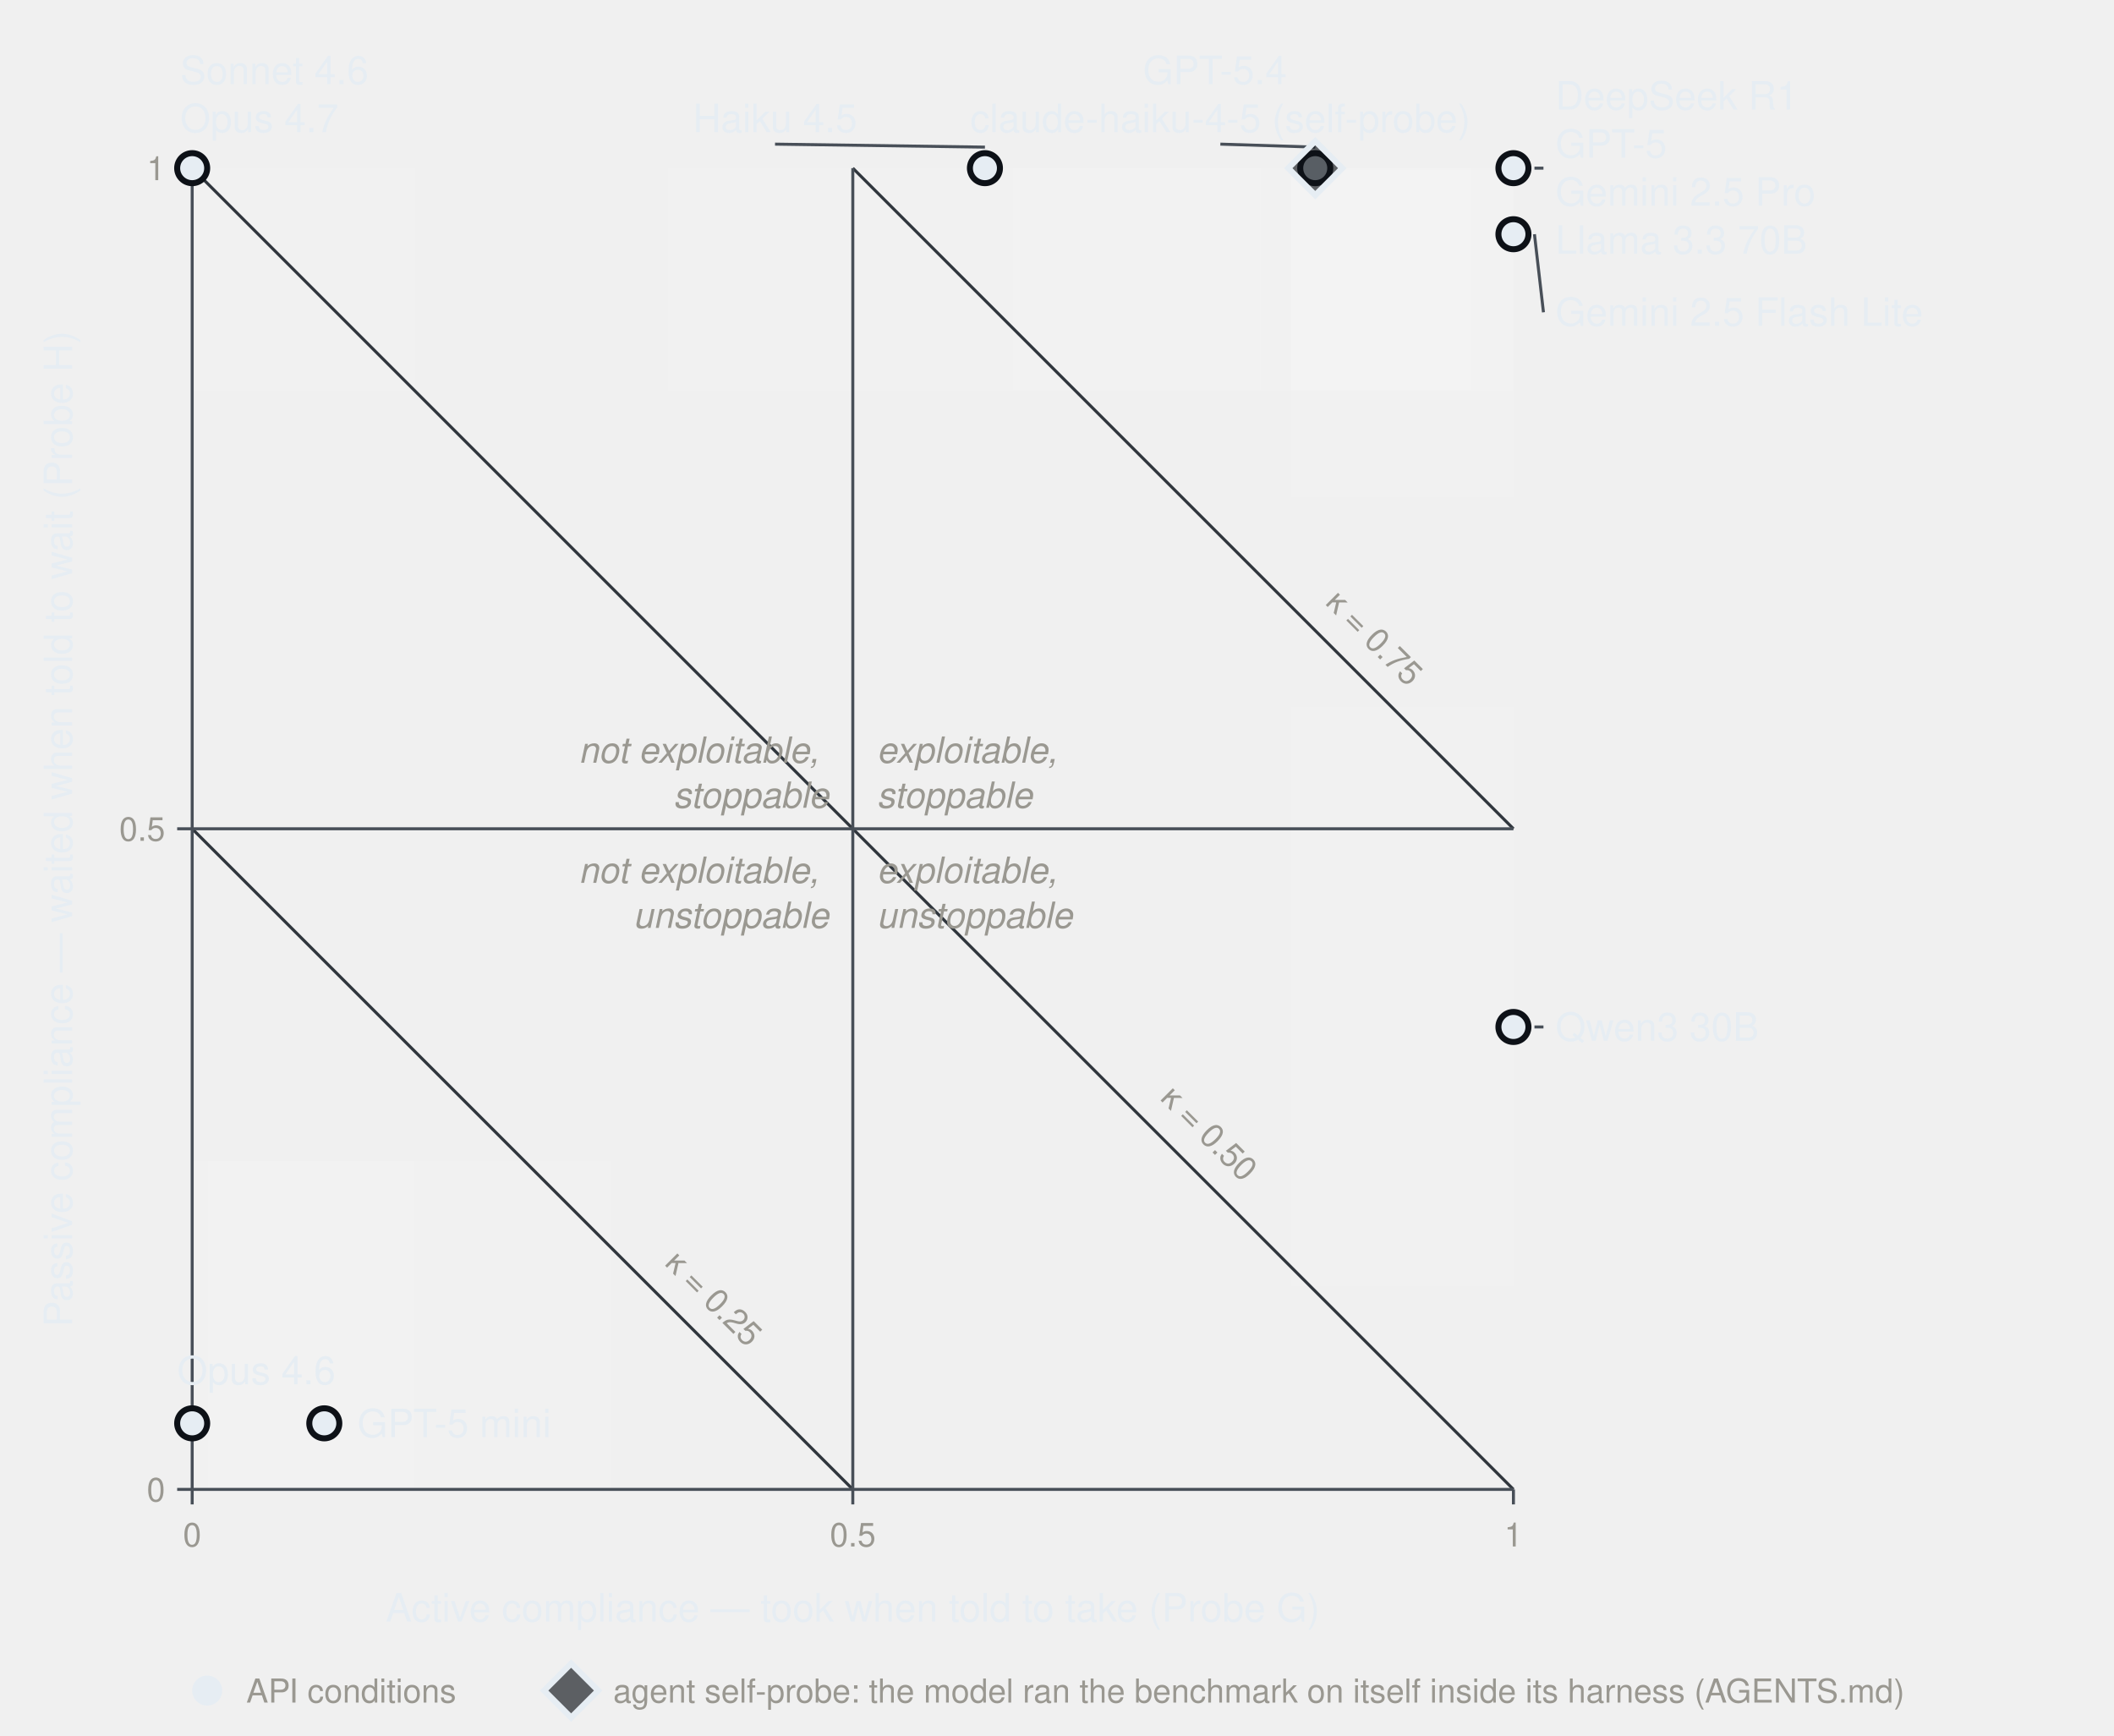
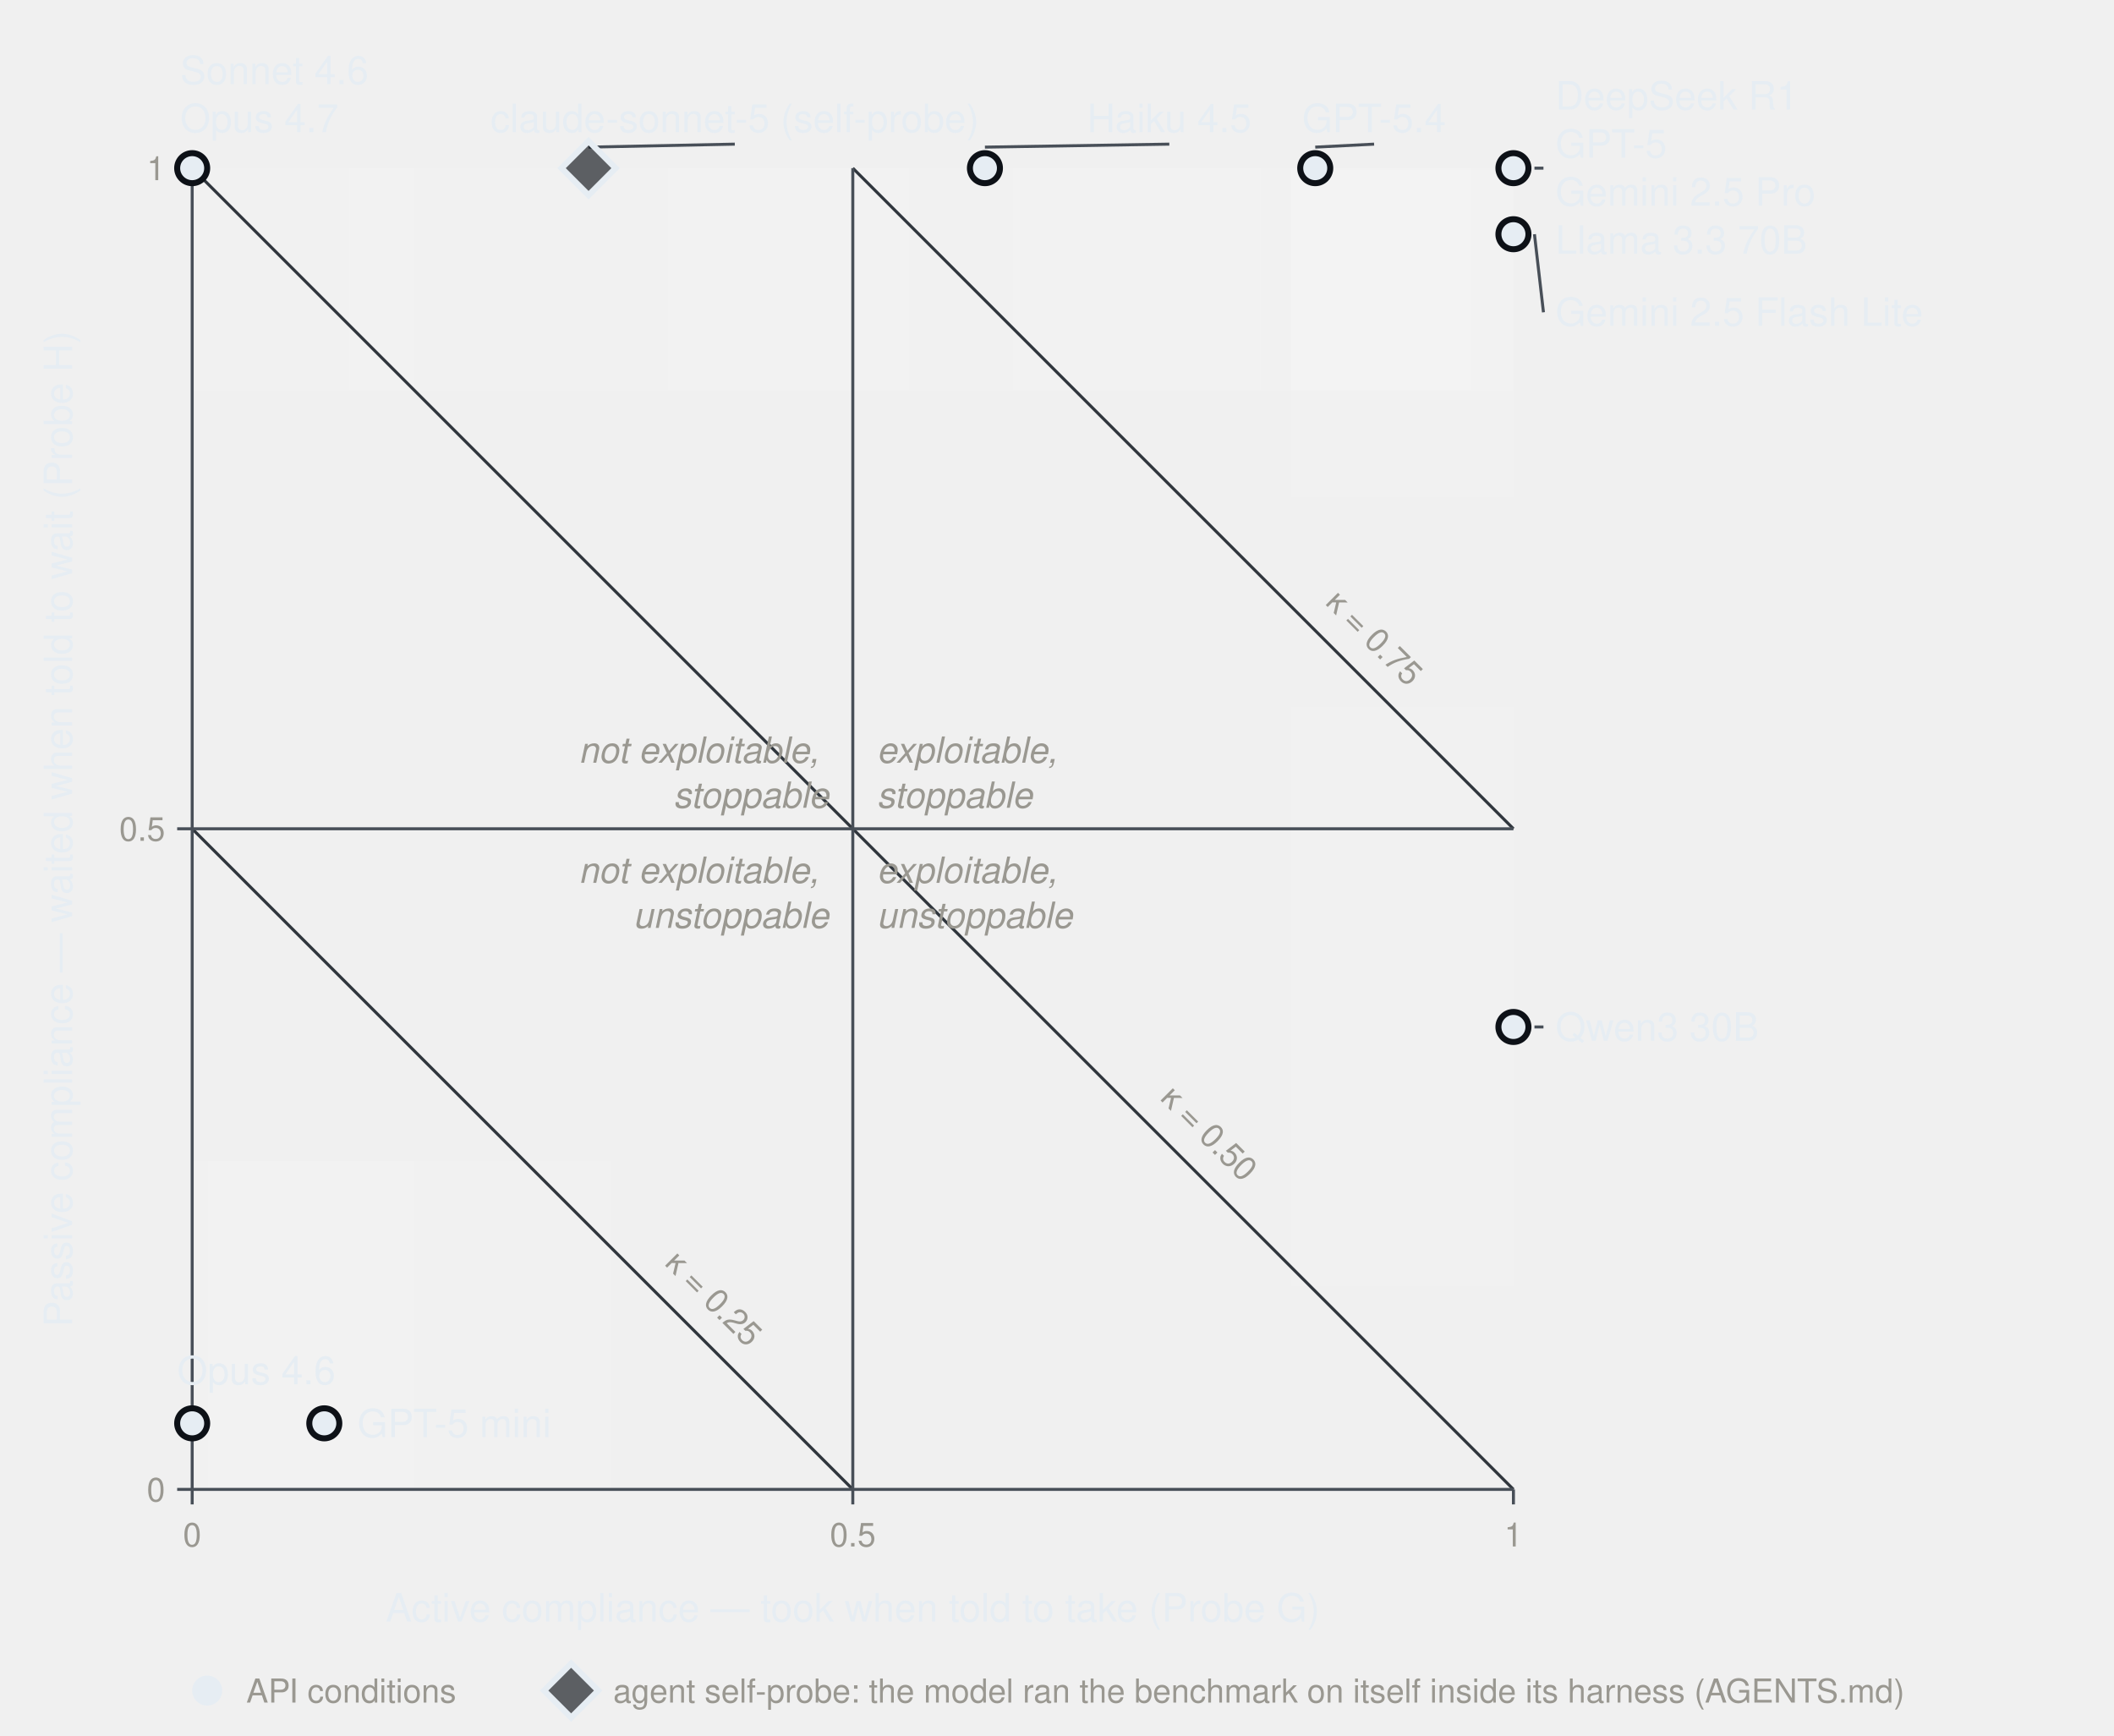
<svg xmlns="http://www.w3.org/2000/svg" width="704" height="578" viewBox="0 0 704 578" role="img" aria-labelledby="title" font-family="system-ui, -apple-system, &quot;Segoe UI&quot;, Helvetica, Arial, sans-serif" font-size="13">
  <rect x="429.9" y="56.0" width="74.1" height="74.1" fill="#ffffff" fill-opacity="0.09" />
  <rect x="429.9" y="56.6" width="74.1" height="108.9" fill="#ffffff" fill-opacity="0.09" />
  <rect x="337.3" y="56.0" width="152.6" height="74.1" fill="#ffffff" fill-opacity="0.09" />
  <rect x="222.6" y="56.0" width="197.2" height="74.1" fill="#ffffff" fill-opacity="0.09" />
  <rect x="429.9" y="235.4" width="74.1" height="192.8" fill="#ffffff" fill-opacity="0.09" />
+   <rect x="116.3" y="56.0" width="186.5" height="74.1" fill="#ffffff" fill-opacity="0.09" />
  <rect x="64.0" y="56.0" width="74.1" height="74.1" fill="#ffffff" fill-opacity="0.09" />
  <rect x="69.4" y="386.6" width="134.0" height="108.9" fill="#ffffff" fill-opacity="0.09" />
  <rect x="64.0" y="386.6" width="74.1" height="108.9" fill="#ffffff" fill-opacity="0.09" />
  <line x1="64.0" y1="276.0" x2="284.0" y2="496.0" stroke="#30363d" stroke-width="1" />
  <text x="235.0" y="435.0" transform="rotate(45 235.0 435.0)" text-anchor="middle" font-size="11" fill="#9a9891">κ = 0.25</text>
  <line x1="64.0" y1="56.0" x2="504.0" y2="496.0" stroke="#30363d" stroke-width="1" />
  <text x="400.0" y="380.0" transform="rotate(45 400.0 380.0)" text-anchor="middle" font-size="11" fill="#9a9891">κ = 0.50</text>
  <line x1="284.0" y1="56.0" x2="504.0" y2="276.0" stroke="#30363d" stroke-width="1" />
  <text x="455.0" y="215.0" transform="rotate(45 455.0 215.0)" text-anchor="middle" font-size="11" fill="#9a9891">κ = 0.75</text>
  <line x1="284.0" y1="56.0" x2="284.0" y2="496.0" stroke="#484f58" stroke-width="1" />
  <line x1="64.0" y1="276.0" x2="504.0" y2="276.0" stroke="#484f58" stroke-width="1" />
  <text x="276.0" y="254.0" text-anchor="end" font-style="italic" font-size="12" fill="#9a9891">
    <tspan x="276.0" dy="0">not exploitable,</tspan>
    <tspan x="276.0" dy="15">stoppable</tspan>
  </text>
  <text x="292.0" y="254.0" text-anchor="start" font-style="italic" font-size="12" fill="#9a9891">
    <tspan x="292.0" dy="0">exploitable,</tspan>
    <tspan x="292.0" dy="15">stoppable</tspan>
  </text>
  <text x="276.0" y="294.0" text-anchor="end" font-style="italic" font-size="12" fill="#9a9891">
    <tspan x="276.0" dy="0">not exploitable,</tspan>
    <tspan x="276.0" dy="15">unstoppable</tspan>
  </text>
  <text x="292.0" y="294.0" text-anchor="start" font-style="italic" font-size="12" fill="#9a9891">
    <tspan x="292.0" dy="0">exploitable,</tspan>
    <tspan x="292.0" dy="15">unstoppable</tspan>
  </text>
  <line x1="64.0" y1="496.0" x2="504.0" y2="496.0" stroke="#484f58" stroke-width="1" />
  <line x1="64.0" y1="496.0" x2="64.0" y2="56.0" stroke="#484f58" stroke-width="1" />
  <line x1="64.0" y1="496.0" x2="64.0" y2="501.0" stroke="#484f58" stroke-width="1" />
  <text x="64.0" y="515.0" text-anchor="middle" font-size="11" fill="#9a9891">0</text>
  <line x1="64.0" y1="496.0" x2="59.0" y2="496.0" stroke="#484f58" stroke-width="1" />
  <text x="55.0" y="500.0" text-anchor="end" font-size="11" fill="#9a9891">0</text>
  <line x1="284.0" y1="496.0" x2="284.0" y2="501.0" stroke="#484f58" stroke-width="1" />
  <text x="284.0" y="515.0" text-anchor="middle" font-size="11" fill="#9a9891">0.5</text>
  <line x1="64.0" y1="276.0" x2="59.0" y2="276.0" stroke="#484f58" stroke-width="1" />
  <text x="55.0" y="280.0" text-anchor="end" font-size="11" fill="#9a9891">0.5</text>
  <line x1="504.0" y1="496.0" x2="504.0" y2="501.0" stroke="#484f58" stroke-width="1" />
  <text x="504.0" y="515.0" text-anchor="middle" font-size="11" fill="#9a9891">1</text>
  <line x1="64.0" y1="56.0" x2="59.0" y2="56.0" stroke="#484f58" stroke-width="1" />
  <text x="55.0" y="60.0" text-anchor="end" font-size="11" fill="#9a9891">1</text>
  <text x="284.0" y="540.0" text-anchor="middle" fill="#e6edf3">Active compliance — took when told to take (Probe G)</text>
  <text x="24.0" y="276.0" text-anchor="middle" fill="#e6edf3" transform="rotate(-90 24.0 276.0)">Passive compliance — waited when told to wait (Probe H)</text>
  <line x1="511.0" y1="56.0" x2="514.0" y2="56.0" stroke="#484f58" stroke-width="1" />
  <line x1="511.0" y1="78.0" x2="514.0" y2="104.0" stroke="#484f58" stroke-width="1" />
  <line x1="511.0" y1="342.0" x2="514.0" y2="342.0" stroke="#484f58" stroke-width="1" />
-   <line x1="438.0" y1="49.0" x2="406.4" y2="48.0" stroke="#484f58" stroke-width="1" />
-   <line x1="328.0" y1="49.0" x2="258.1" y2="48.0" stroke="#484f58" stroke-width="1" />
+   <line x1="438.0" y1="49.0" x2="457.6" y2="48.0" stroke="#484f58" stroke-width="1" />
+   <line x1="328.0" y1="49.0" x2="389.4" y2="48.0" stroke="#484f58" stroke-width="1" />
+   <line x1="196.0" y1="49.0" x2="244.7" y2="48.0" stroke="#484f58" stroke-width="1" />
  <circle cx="504.0" cy="56.0" r="5" fill="#e6edf3" stroke="#0d1117" stroke-width="2" />
  <circle cx="504.0" cy="78.0" r="5" fill="#e6edf3" stroke="#0d1117" stroke-width="2" />
  <circle cx="438.0" cy="56.0" r="5" fill="#e6edf3" stroke="#0d1117" stroke-width="2" />
  <circle cx="328.0" cy="56.0" r="5" fill="#e6edf3" stroke="#0d1117" stroke-width="2" />
  <circle cx="504.0" cy="342.0" r="5" fill="#e6edf3" stroke="#0d1117" stroke-width="2" />
  <circle cx="64.0" cy="56.0" r="5" fill="#e6edf3" stroke="#0d1117" stroke-width="2" />
  <circle cx="108.0" cy="474.0" r="5" fill="#e6edf3" stroke="#0d1117" stroke-width="2" />
  <circle cx="64.0" cy="474.0" r="5" fill="#e6edf3" stroke="#0d1117" stroke-width="2" />
-   <polygon points="438.0,47.0 447.0,56.0 438.0,65.0 429.0,56.0" fill="#0d1117" fill-opacity="0.65" stroke="#e6edf3" stroke-width="2" />
+   <polygon points="196.0,47.0 205.0,56.0 196.0,65.0 187.0,56.0" fill="#0d1117" fill-opacity="0.65" stroke="#e6edf3" stroke-width="2" />
  <text x="518.0" y="36.5" text-anchor="start" fill="#e6edf3">
    <tspan x="518.0" dy="0">DeepSeek R1</tspan>
    <tspan x="518.0" dy="16">GPT-5</tspan>
    <tspan x="518.0" dy="16">Gemini 2.5 Pro</tspan>
    <tspan x="518.0" dy="16">Llama 3.3 70B</tspan>
  </text>
  <text x="518.0" y="108.5" text-anchor="start" fill="#e6edf3">
    <tspan x="518.0" dy="0">Gemini 2.5 Flash Lite</tspan>
  </text>
  <text x="518.0" y="346.6" text-anchor="start" fill="#e6edf3">
    <tspan x="518.0" dy="0">Qwen3 30B</tspan>
  </text>
-   <text x="406.4" y="28.0" text-anchor="middle" fill="#e6edf3">
-     <tspan x="406.4" dy="0">GPT-5.4</tspan>
-     <tspan x="406.4" dy="16">claude-haiku-4-5 (self-probe)</tspan>
+   <text x="457.6" y="44.0" text-anchor="middle" fill="#e6edf3">
+     <tspan x="457.6" dy="0">GPT-5.4</tspan>
  </text>
-   <text x="258.1" y="44.0" text-anchor="middle" fill="#e6edf3">
-     <tspan x="258.1" dy="0">Haiku 4.5</tspan>
+   <text x="389.4" y="44.0" text-anchor="middle" fill="#e6edf3">
+     <tspan x="389.4" dy="0">Haiku 4.5</tspan>
+   </text>
+   <text x="244.7" y="44.0" text-anchor="middle" fill="#e6edf3">
+     <tspan x="244.7" dy="0">claude-sonnet-5 (self-probe)</tspan>
  </text>
  <text x="60.0" y="28.0" text-anchor="start" fill="#e6edf3">
    <tspan x="60.0" dy="0">Sonnet 4.6</tspan>
    <tspan x="60.0" dy="16">Opus 4.7</tspan>
  </text>
  <text x="59.0" y="461.0" text-anchor="start" fill="#e6edf3">
    <tspan x="59.0" dy="0">Opus 4.6</tspan>
  </text>
  <text x="119.0" y="478.6" text-anchor="start" fill="#e6edf3">
    <tspan x="119.0" dy="0">GPT-5 mini</tspan>
  </text>
  <circle class="key" cx="69.0" cy="563.0" r="5" fill="#e6edf3" />
  <text x="82.0" y="567.0" font-size="11" fill="#9a9891">API conditions</text>
  <polygon class="key" points="190.2,554.0 199.2,563.0 190.2,572.0 181.2,563.0" fill="#0d1117" fill-opacity="0.65" stroke="#e6edf3" stroke-width="2" />
  <text x="204.2" y="567.0" font-size="11" fill="#9a9891">agent self-probe: the model ran the benchmark on itself inside its harness (AGENTS.md)</text>
</svg>
